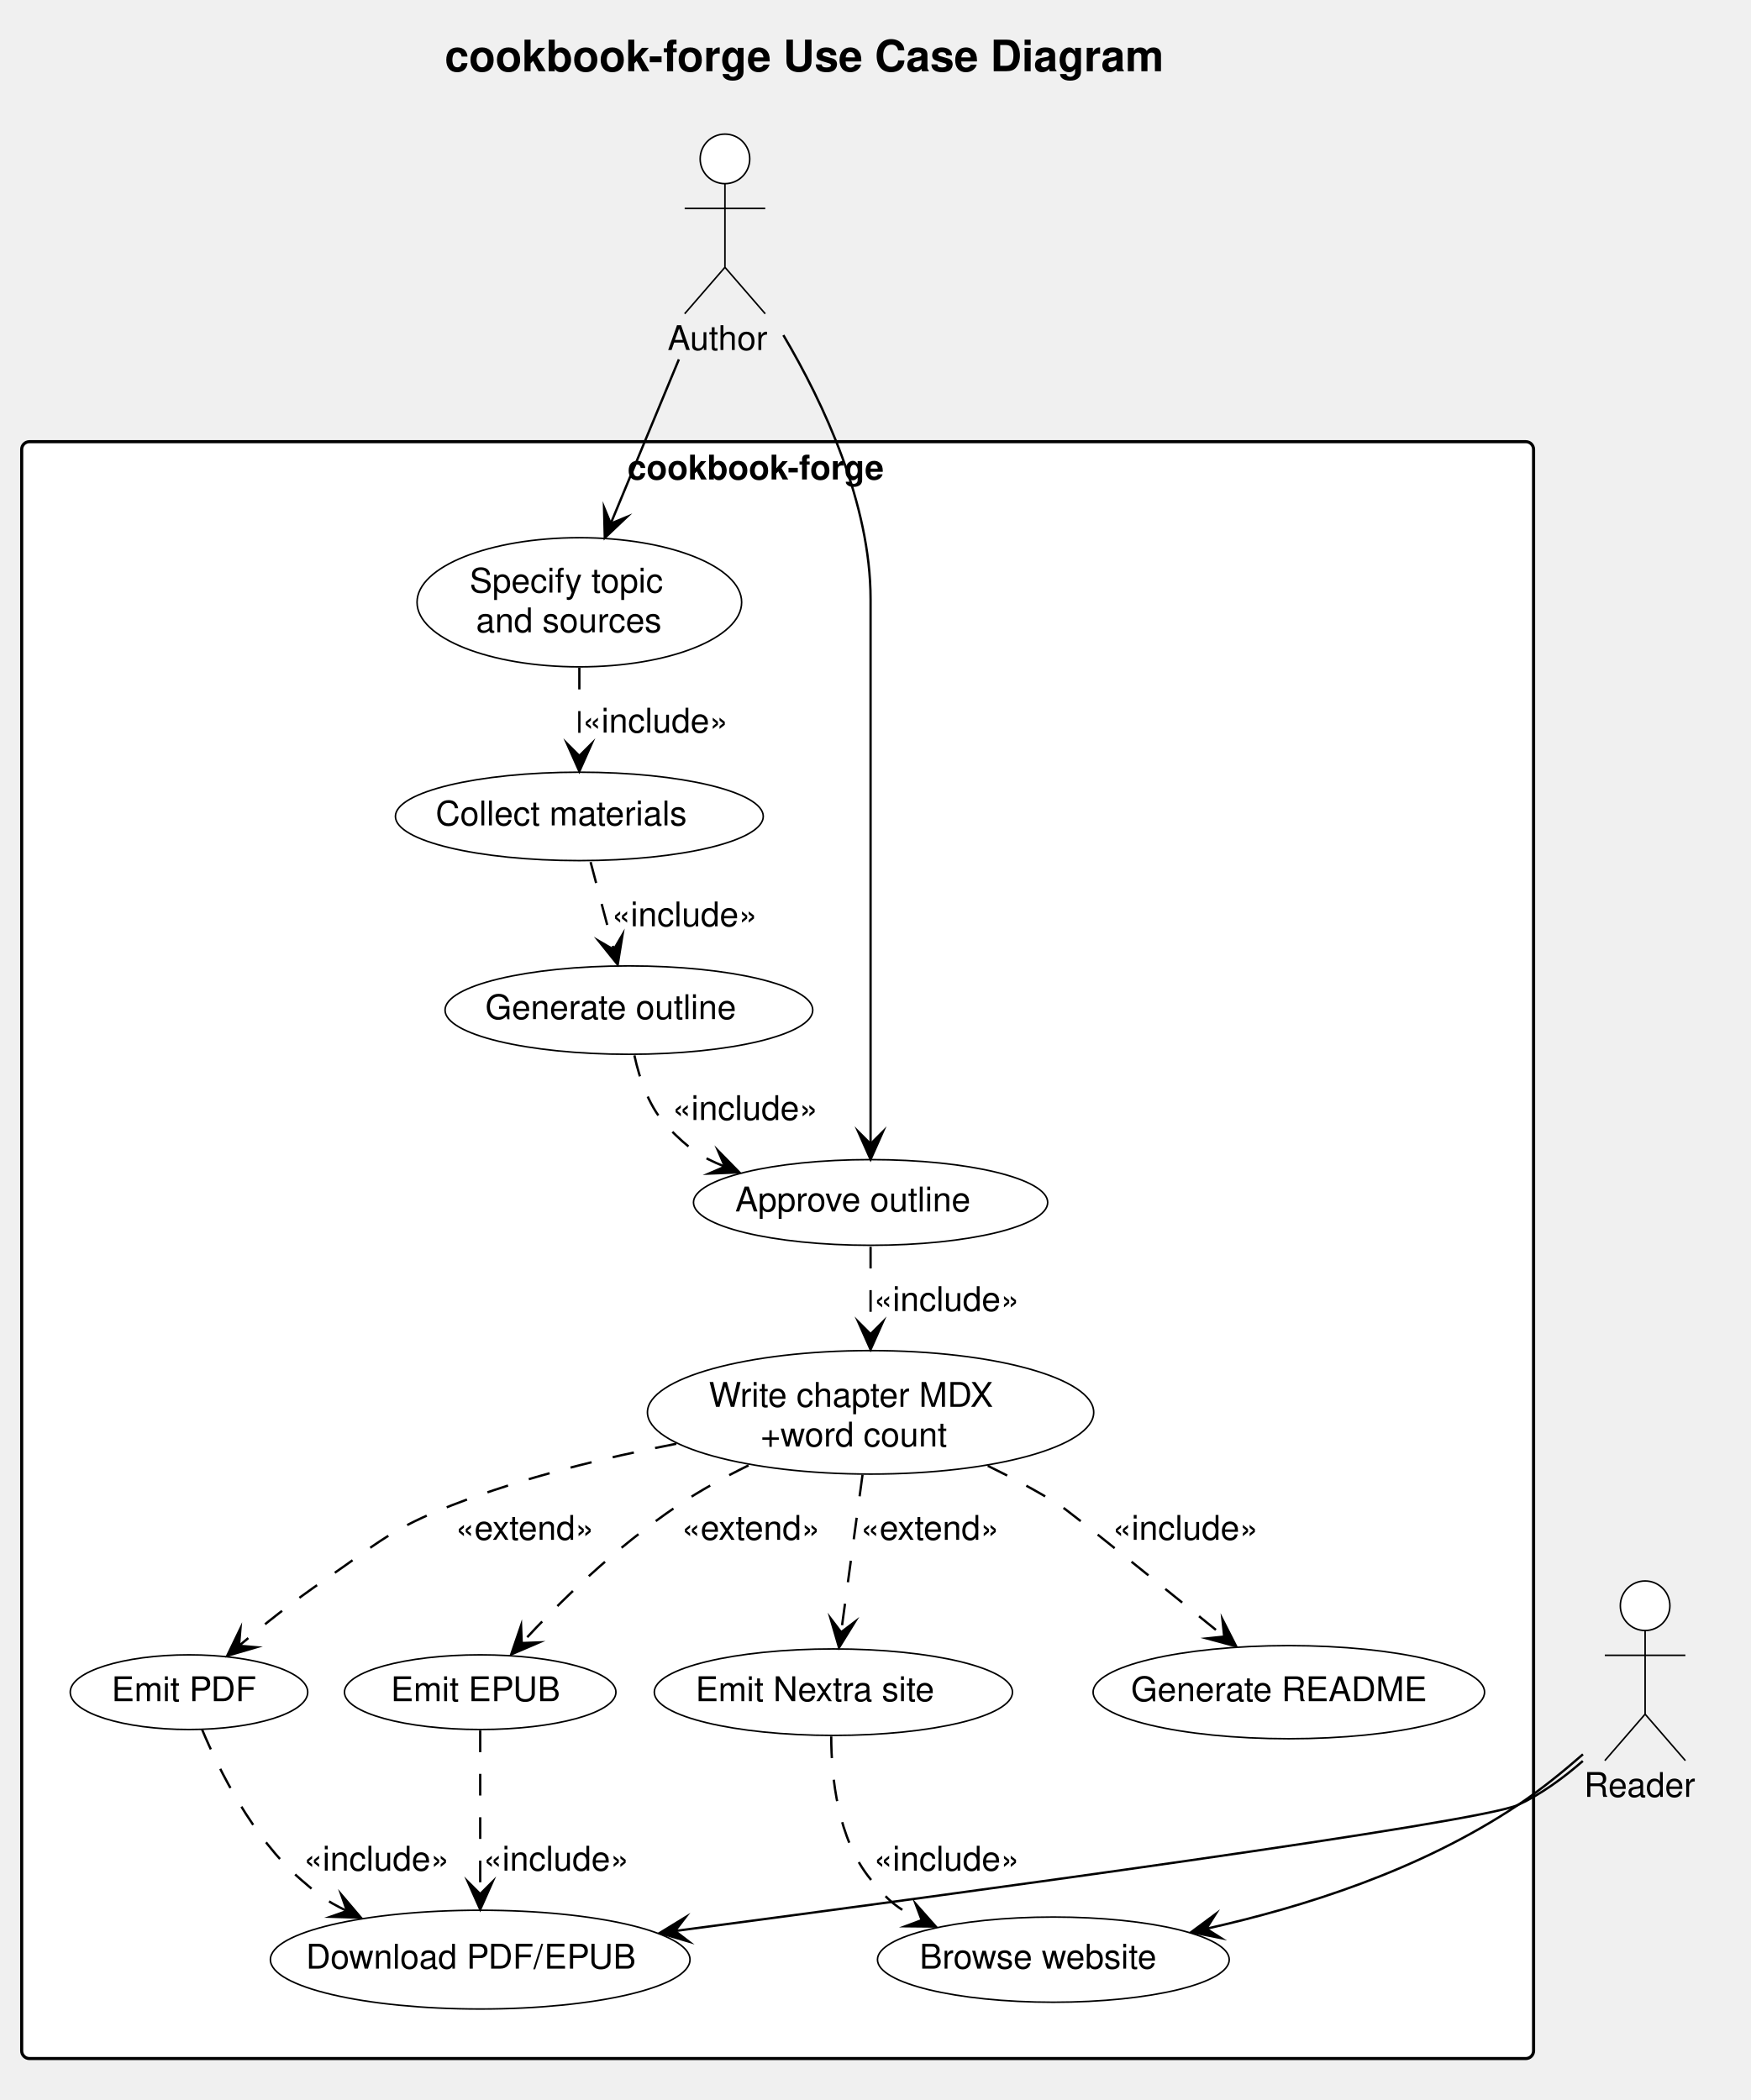
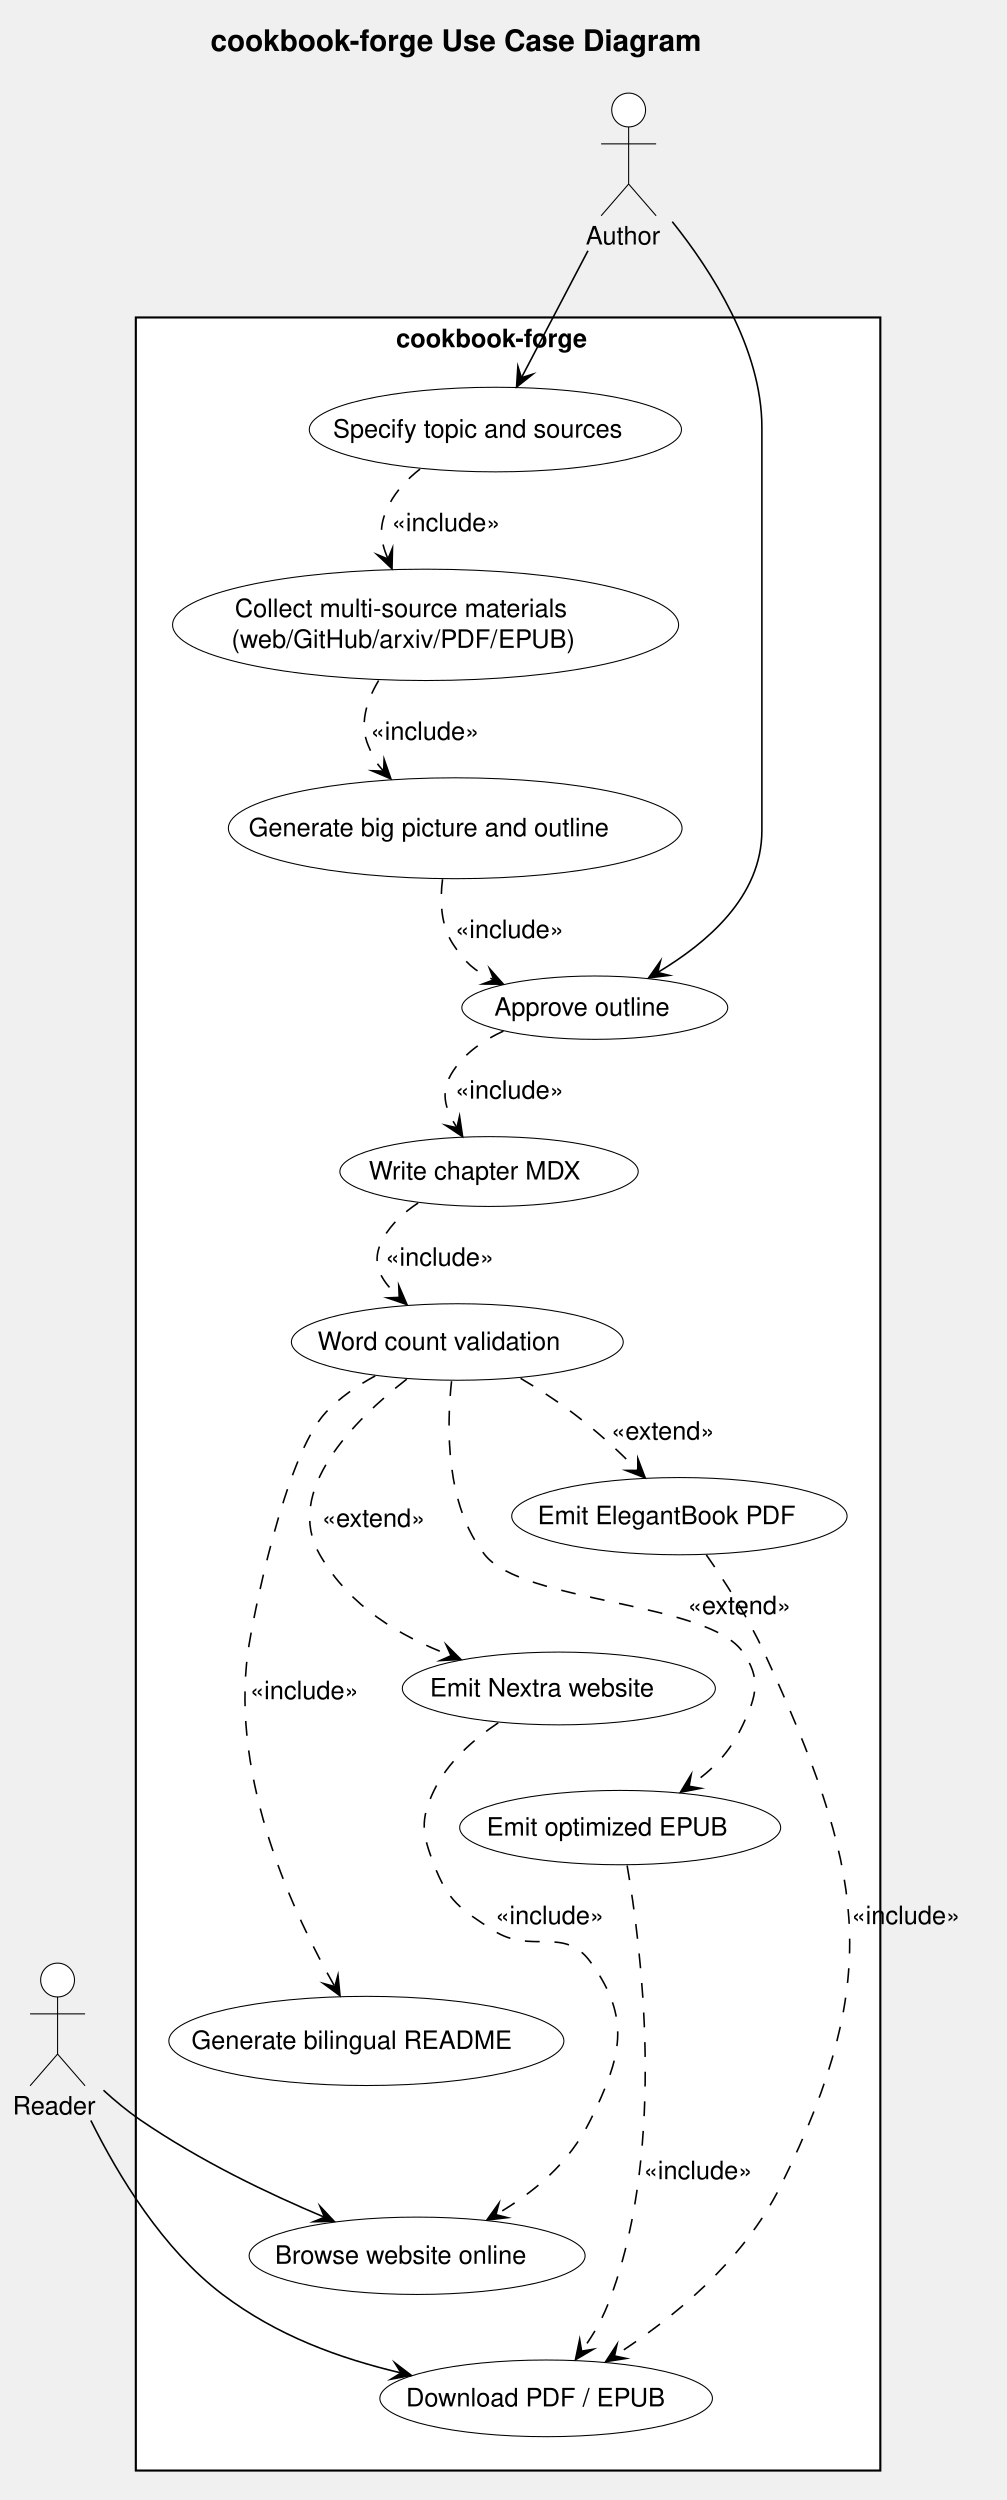
- <svg xmlns="http://www.w3.org/2000/svg" contentStyleType="text/css" data-diagram-type="DESCRIPTION" height="678px" preserveAspectRatio="none" style="width:565px;height:678px;background:#FFFFFF;" version="1.1" viewBox="0 0 565 678" width="565px" zoomAndPan="magnify">
+ <svg xmlns="http://www.w3.org/2000/svg" contentStyleType="text/css" data-diagram-type="DESCRIPTION" height="1182px" preserveAspectRatio="none" style="width:476px;height:1182px;background:#FFFFFF;" version="1.1" viewBox="0 0 476 1182" width="476px" zoomAndPan="magnify">
  <defs />
  <g>
-     <g class="title" data-source-line="18">
-       <text fill="#000000" font-family="Helvetica" font-size="14" font-weight="700" lengthAdjust="spacing" textLength="271.551" x="143.582" y="22.995">cookbook-forge Use Case Diagram</text>
+     <g class="title" data-source-line="23">
+       <text fill="#000000" font-family="Helvetica" font-size="14" font-weight="700" lengthAdjust="spacing" textLength="270.628" x="99.551" y="24.075">cookbook-forge Use Case Diagram</text>
    </g>
-     <g class="cluster" data-qualified-name="cookbook-forge" data-source-line="25" id="ent0003">
-       <rect fill="#FFFFFF" height="522.02" rx="2.5" ry="2.5" style="stroke:#000000;stroke-width:1;" width="488" x="7" y="142.597" />
-       <text fill="#000000" font-family="Helvetica" font-size="11" font-weight="700" lengthAdjust="spacing" textLength="96.921" x="202.539" y="154.807">cookbook-forge</text>
+     <g class="cluster" data-qualified-name="cookbook-forge" data-source-line="33" id="ent0003">
+       <rect fill="#FFFFFF" height="1017.98" style="stroke:#000000;stroke-width:1;" width="352" x="64.22" y="150.095" />
+       <text fill="#000000" font-family="Helvetica" font-size="12" font-weight="700" lengthAdjust="spacing" textLength="105.897" x="187.272" y="164.159">cookbook-forge</text>
    </g>
-     <g class="entity" data-qualified-name="cookbook-forge.UC0" data-source-line="26" id="ent0004">
-       <ellipse cx="186.998" cy="194.45" fill="#FFFFFF" rx="52.388" ry="20.853" style="stroke:#000000;stroke-width:0.5;" />
-       <text fill="#000000" font-family="Helvetica" font-size="11" lengthAdjust="spacing" textLength="70.845" x="151.575" y="191.314">Specify topic</text>
-       <text fill="#000000" font-family="Helvetica" font-size="11" lengthAdjust="spacing" textLength="66.693" x="153.651" y="204.119">and sources</text>
+     <g class="entity" data-qualified-name="cookbook-forge.UC0" data-source-line="34" id="ent0004">
+       <ellipse cx="234.218" cy="203.094" fill="#FFFFFF" rx="87.998" ry="20" style="stroke:#000000;stroke-width:0.5;" />
+       <text fill="#000000" font-family="Helvetica" font-size="12" lengthAdjust="spacing" textLength="153.562" x="157.437" y="206.886">Specify topic and sources</text>
    </g>
-     <g class="entity" data-qualified-name="cookbook-forge.UC1" data-source-line="27" id="ent0005">
-       <ellipse cx="186.998" cy="263.58" fill="#FFFFFF" rx="59.367" ry="14.274" style="stroke:#000000;stroke-width:0.5;" />
-       <text fill="#000000" font-family="Helvetica" font-size="11" lengthAdjust="spacing" textLength="92.791" x="140.602" y="266.483">Collect materials</text>
+     <g class="entity" data-qualified-name="cookbook-forge.UC1" data-source-line="35" id="ent0005">
+       <ellipse cx="201.22" cy="295.429" fill="#FFFFFF" rx="119.62" ry="26.324" style="stroke:#000000;stroke-width:0.5;" />
+       <text fill="#000000" font-family="Helvetica" font-size="12" lengthAdjust="spacing" textLength="180.416" x="111.012" y="291.731">Collect multi-source materials</text>
+       <text fill="#000000" font-family="Helvetica" font-size="12" lengthAdjust="spacing" textLength="183.592" x="109.424" y="306.315">(web/GitHub/arxiv/PDF/EPUB)</text>
    </g>
-     <g class="entity" data-qualified-name="cookbook-forge.UC2" data-source-line="28" id="ent0006">
-       <ellipse cx="202.995" cy="326.116" fill="#FFFFFF" rx="59.345" ry="14.269" style="stroke:#000000;stroke-width:0.5;" />
-       <text fill="#000000" font-family="Helvetica" font-size="11" lengthAdjust="spacing" textLength="92.737" x="156.627" y="329.018">Generate outline</text>
+     <g class="entity" data-qualified-name="cookbook-forge.UC2" data-source-line="36" id="ent0006">
+       <ellipse cx="215.216" cy="391.596" fill="#FFFFFF" rx="107.256" ry="23.851" style="stroke:#000000;stroke-width:0.5;" />
+       <text fill="#000000" font-family="Helvetica" font-size="12" lengthAdjust="spacing" textLength="195.346" x="117.543" y="395.388">Generate big picture and outline</text>
    </g>
-     <g class="entity" data-qualified-name="cookbook-forge.UC3" data-source-line="29" id="ent0007">
-       <ellipse cx="281.003" cy="388.219" fill="#FFFFFF" rx="57.163" ry="13.833" style="stroke:#000000;stroke-width:0.5;" />
-       <text fill="#000000" font-family="Helvetica" font-size="11" lengthAdjust="spacing" textLength="87.382" x="237.312" y="391.122">Approve outline</text>
+     <g class="entity" data-qualified-name="cookbook-forge.UC3" data-source-line="37" id="ent0007">
+       <ellipse cx="281.215" cy="476.428" fill="#FFFFFF" rx="62.865" ry="14.973" style="stroke:#000000;stroke-width:0.5;" />
+       <text fill="#000000" font-family="Helvetica" font-size="12" lengthAdjust="spacing" textLength="94.963" x="233.733" y="480.22">Approve outline</text>
    </g>
-     <g class="entity" data-qualified-name="cookbook-forge.UC4" data-source-line="30" id="ent0008">
-       <ellipse cx="281.001" cy="455.983" fill="#FFFFFF" rx="72.021" ry="19.936" style="stroke:#000000;stroke-width:0.5;" />
-       <text fill="#000000" font-family="Helvetica" font-size="11" lengthAdjust="spacing" textLength="104.371" x="228.816" y="454.203">Write chapter MDX</text>
-       <text fill="#000000" font-family="Helvetica" font-size="11" lengthAdjust="spacing" textLength="70.979" x="245.512" y="467.008">+word count</text>
+     <g class="entity" data-qualified-name="cookbook-forge.UC4" data-source-line="38" id="ent0008">
+       <ellipse cx="231.218" cy="553.902" fill="#FFFFFF" rx="70.537" ry="16.508" style="stroke:#000000;stroke-width:0.5;" />
+       <text fill="#000000" font-family="Helvetica" font-size="12" lengthAdjust="spacing" textLength="113.701" x="174.367" y="557.694">Write chapter MDX</text>
    </g>
-     <g class="entity" data-qualified-name="cookbook-forge.UC6" data-source-line="31" id="ent0009">
-       <ellipse cx="60.998" cy="546.331" fill="#FFFFFF" rx="38.328" ry="12.054" style="stroke:#000000;stroke-width:0.5;" />
-       <text fill="#000000" font-family="Helvetica" font-size="11" lengthAdjust="spacing" textLength="49.962" x="36.017" y="549.234">Emit PDF</text>
+     <g class="entity" data-qualified-name="cookbook-forge.UC5" data-source-line="39" id="ent0009">
+       <ellipse cx="216.22" cy="634.495" fill="#FFFFFF" rx="78.45" ry="18.09" style="stroke:#000000;stroke-width:0.5;" />
+       <text fill="#000000" font-family="Helvetica" font-size="12" lengthAdjust="spacing" textLength="132.111" x="150.164" y="638.287">Word count validation</text>
    </g>
-     <g class="entity" data-qualified-name="cookbook-forge.UC7" data-source-line="32" id="ent0010">
-       <ellipse cx="268.999" cy="546.329" fill="#FFFFFF" rx="57.809" ry="13.962" style="stroke:#000000;stroke-width:0.5;" />
-       <text fill="#000000" font-family="Helvetica" font-size="11" lengthAdjust="spacing" textLength="88.978" x="224.51" y="549.231">Emit Nextra site</text>
+     <g class="entity" data-qualified-name="cookbook-forge.UC6" data-source-line="40" id="ent0010">
+       <ellipse cx="321.22" cy="716.843" fill="#FFFFFF" rx="79.29" ry="18.258" style="stroke:#000000;stroke-width:0.5;" />
+       <text fill="#000000" font-family="Helvetica" font-size="12" lengthAdjust="spacing" textLength="134.027" x="254.206" y="720.635">Emit ElegantBook PDF</text>
    </g>
-     <g class="entity" data-qualified-name="cookbook-forge.UC8" data-source-line="33" id="ent0011">
-       <ellipse cx="154.999" cy="546.331" fill="#FFFFFF" rx="43.809" ry="12.054" style="stroke:#000000;stroke-width:0.5;" />
-       <text fill="#000000" font-family="Helvetica" font-size="11" lengthAdjust="spacing" textLength="57.712" x="126.143" y="549.234">Emit EPUB</text>
+     <g class="entity" data-qualified-name="cookbook-forge.UC7" data-source-line="41" id="ent0011">
+       <ellipse cx="264.219" cy="798.307" fill="#FFFFFF" rx="74.01" ry="17.202" style="stroke:#000000;stroke-width:0.5;" />
+       <text fill="#000000" font-family="Helvetica" font-size="12" lengthAdjust="spacing" textLength="121.869" x="203.285" y="802.098">Emit Nextra website</text>
    </g>
-     <g class="entity" data-qualified-name="cookbook-forge.UC9" data-source-line="34" id="ent0012">
-       <ellipse cx="416.002" cy="546.331" fill="#FFFFFF" rx="63.172" ry="15.034" style="stroke:#000000;stroke-width:0.5;" />
-       <text fill="#000000" font-family="Helvetica" font-size="11" lengthAdjust="spacing" textLength="101.9" x="365.052" y="549.234">Generate README</text>
+     <g class="entity" data-qualified-name="cookbook-forge.UC8" data-source-line="42" id="ent0012">
+       <ellipse cx="293.219" cy="864.082" fill="#FFFFFF" rx="75.888" ry="17.578" style="stroke:#000000;stroke-width:0.5;" />
+       <text fill="#000000" font-family="Helvetica" font-size="12" lengthAdjust="spacing" textLength="126.228" x="230.104" y="867.874">Emit optimized EPUB</text>
    </g>
-     <g class="entity" data-qualified-name="cookbook-forge.UC10" data-source-line="35" id="ent0013">
-       <ellipse cx="340" cy="632.681" fill="#FFFFFF" rx="56.77" ry="13.754" style="stroke:#000000;stroke-width:0.5;" />
-       <text fill="#000000" font-family="Helvetica" font-size="11" lengthAdjust="spacing" textLength="86.405" x="296.798" y="635.583">Browse website</text>
+     <g class="entity" data-qualified-name="cookbook-forge.UC9" data-source-line="43" id="ent0013">
+       <ellipse cx="173.219" cy="964.954" fill="#FFFFFF" rx="93.398" ry="21.08" style="stroke:#000000;stroke-width:0.5;" />
+       <text fill="#000000" font-family="Helvetica" font-size="12" lengthAdjust="spacing" textLength="165.44" x="90.499" y="968.746">Generate bilingual README</text>
    </g>
-     <g class="entity" data-qualified-name="cookbook-forge.UC11" data-source-line="36" id="ent0014">
-       <ellipse cx="154.998" cy="632.68" fill="#FFFFFF" rx="67.718" ry="15.944" style="stroke:#000000;stroke-width:0.5;" />
-       <text fill="#000000" font-family="Helvetica" font-size="11" lengthAdjust="spacing" textLength="112.492" x="98.751" y="635.583">Download PDF/EPUB</text>
+     <g class="entity" data-qualified-name="cookbook-forge.UC10" data-source-line="44" id="ent0014">
+       <ellipse cx="197.217" cy="1066.532" fill="#FFFFFF" rx="79.437" ry="18.287" style="stroke:#000000;stroke-width:0.5;" />
+       <text fill="#000000" font-family="Helvetica" font-size="12" lengthAdjust="spacing" textLength="134.361" x="130.036" y="1070.324">Browse website online</text>
    </g>
-     <g class="entity" data-qualified-name="AUTHOR" data-source-line="22" id="ent0001">
-       <ellipse cx="233.997" cy="51.297" fill="#FFFFFF" rx="8" ry="8" style="stroke:#000000;stroke-width:0.5;" />
-       <path d="M233.997,59.297 L233.997,86.297 M220.997,67.297 L246.997,67.297 M233.997,86.297 L220.997,101.297 M233.997,86.297 L246.997,101.297" fill="none" style="stroke:#000000;stroke-width:0.5;" />
-       <text fill="#000000" font-family="Helvetica" font-size="11" lengthAdjust="spacing" textLength="37.034" x="215.48" y="113.007">Author</text>
+     <g class="entity" data-qualified-name="cookbook-forge.UC11" data-source-line="45" id="ent0015">
+       <ellipse cx="258.219" cy="1133.94" fill="#FFFFFF" rx="78.629" ry="18.126" style="stroke:#000000;stroke-width:0.5;" />
+       <text fill="#000000" font-family="Helvetica" font-size="12" lengthAdjust="spacing" textLength="132.522" x="191.959" y="1137.733">Download PDF / EPUB</text>
    </g>
-     <g class="entity" data-qualified-name="READER" data-source-line="23" id="ent0002">
-       <ellipse cx="531.002" cy="518.427" fill="#FFFFFF" rx="8" ry="8" style="stroke:#000000;stroke-width:0.5;" />
-       <path d="M531.002,526.427 L531.002,553.427 M518.002,534.427 L544.002,534.427 M531.002,553.427 L518.002,568.427 M531.002,553.427 L544.002,568.427" fill="none" style="stroke:#000000;stroke-width:0.5;" />
-       <text fill="#000000" font-family="Helvetica" font-size="11" lengthAdjust="spacing" textLength="39.424" x="511.29" y="580.137">Reader</text>
+     <g class="entity" data-qualified-name="AUTHOR" data-source-line="30" id="ent0001">
+       <ellipse cx="297.222" cy="52.015" fill="#FFFFFF" rx="8" ry="8" style="stroke:#000000;stroke-width:0.5;" />
+       <path d="M297.222,60.015 L297.222,87.015 M284.222,68.015 L310.222,68.015 M297.222,87.015 L284.222,102.015 M297.222,87.015 L310.222,102.015" fill="none" style="stroke:#000000;stroke-width:0.5;" />
+       <text fill="#000000" font-family="Helvetica" font-size="12" lengthAdjust="spacing" textLength="40.523" x="276.96" y="115.579">Author</text>
    </g>
-     <g class="link" data-entity-1="ent0001" data-entity-2="ent0004" data-link-type="dependency" data-source-line="39" id="lnk15">
-       <path d="M219.13,116.027 C211.22,135.087 203.718,153.169 197.127,169.039" fill="none" id="AUTHOR-to-UC0" style="stroke:#000000;stroke-width:0.75;" />
-       <polygon fill="#000000" points="195.21,173.657,202.356,166.879,197.127,169.039,194.967,163.811,195.21,173.657" style="stroke:#000000;stroke-width:0.75;stroke-linejoin:miter;stroke-miterlimit:10;" />
+     <g class="entity" data-qualified-name="READER" data-source-line="31" id="ent0002">
+       <ellipse cx="27.223" cy="936.165" fill="#FFFFFF" rx="8" ry="8" style="stroke:#000000;stroke-width:0.5;" />
+       <path d="M27.223,944.165 L27.223,971.165 M14.223,952.165 L40.223,952.165 M27.223,971.165 L14.223,986.165 M27.223,971.165 L40.223,986.165" fill="none" style="stroke:#000000;stroke-width:0.5;" />
+       <text fill="#000000" font-family="Helvetica" font-size="12" lengthAdjust="spacing" textLength="42.445" x="6" y="999.729">Reader</text>
    </g>
-     <g class="link" data-entity-1="ent0001" data-entity-2="ent0007" data-link-type="dependency" data-source-line="40" id="lnk16">
-       <path d="M252.85,108.197 C265.92,130.347 281,162.587 281,193.447 C281,193.447 281,193.447 281,327.117 C281,343.397 281,357.157 281,369.327" fill="none" id="AUTHOR-to-UC3" style="stroke:#000000;stroke-width:0.75;" />
-       <polygon fill="#000000" points="281,374.327,285,365.327,281,369.327,277,365.327,281,374.327" style="stroke:#000000;stroke-width:0.75;stroke-linejoin:miter;stroke-miterlimit:10;" />
+     <g class="link" data-entity-1="ent0001" data-entity-2="ent0004" data-link-type="dependency" data-source-line="48" id="lnk16">
+       <path d="M277.98,118.555 C266.83,139.835 255.579,161.315 246.539,178.585" fill="none" id="AUTHOR-to-UC0" style="stroke:#000000;stroke-width:0.75;" />
+       <polygon fill="#000000" points="244.22,183.015,251.938,176.896,246.539,178.585,244.85,173.186,244.22,183.015" style="stroke:#000000;stroke-width:0.75;stroke-linejoin:miter;stroke-miterlimit:10;" />
    </g>
-     <g class="link" data-entity-1="ent0004" data-entity-2="ent0005" data-link-type="dependency" data-source-line="41" id="lnk17">
-       <path d="M187,215.587 C187,226.407 187,234.447 187,244.037" fill="none" id="UC0-to-UC1" style="stroke:#000000;stroke-width:0.75;stroke-dasharray:7,7;" />
-       <polygon fill="#000000" points="187,249.037,191,240.037,187,244.037,183,240.037,187,249.037" style="stroke:#000000;stroke-width:0.75;stroke-linejoin:miter;stroke-miterlimit:10;" />
-       <text fill="#000000" font-family="Helvetica" font-size="11" lengthAdjust="spacing" textLength="53.313" x="188" y="236.517">«include»</text>
+     <g class="link" data-entity-1="ent0001" data-entity-2="ent0007" data-link-type="dependency" data-source-line="49" id="lnk17">
+       <path d="M317.85,104.815 C336.22,127.755 360.22,164.855 360.22,202.095 C360.22,202.095 360.22,202.095 360.22,392.595 C360.22,424.195 334.037,445.921 310.937,459.791" fill="none" id="AUTHOR-to-UC3" style="stroke:#000000;stroke-width:0.75;" />
+       <polygon fill="#000000" points="306.65,462.365,316.425,461.161,310.937,459.791,312.307,454.302,306.65,462.365" style="stroke:#000000;stroke-width:0.75;stroke-linejoin:miter;stroke-miterlimit:10;" />
    </g>
-     <g class="link" data-entity-1="ent0005" data-entity-2="ent0006" data-link-type="dependency" data-source-line="42" id="lnk18">
-       <path d="M190.63,278.317 C193.25,288.227 195.495,296.702 198.105,306.602" fill="none" id="UC1-to-UC2" style="stroke:#000000;stroke-width:0.75;stroke-dasharray:7,7;" />
-       <polygon fill="#000000" points="199.38,311.437,200.953,301.714,198.105,306.602,193.218,303.754,199.38,311.437" style="stroke:#000000;stroke-width:0.75;stroke-linejoin:miter;stroke-miterlimit:10;" />
-       <text fill="#000000" font-family="Helvetica" font-size="11" lengthAdjust="spacing" textLength="53.313" x="197.43" y="299.057">«include»</text>
+     <g class="link" data-entity-1="ent0004" data-entity-2="ent0005" data-link-type="dependency" data-source-line="50" id="lnk18">
+       <path d="M198.59,221.775 C192.81,226.275 187.61,231.695 184.22,238.095 C179.16,247.665 179.281,254.348 183.421,264.308" fill="none" id="UC0-to-UC1" style="stroke:#000000;stroke-width:0.75;stroke-dasharray:7,7;" />
+       <polygon fill="#000000" points="185.34,268.925,185.579,259.079,183.421,264.308,178.192,262.149,185.34,268.925" style="stroke:#000000;stroke-width:0.75;stroke-linejoin:miter;stroke-miterlimit:10;" />
+       <text fill="#000000" font-family="Helvetica" font-size="12" lengthAdjust="spacing" textLength="58.119" x="185.22" y="251.159">«include»</text>
    </g>
-     <g class="link" data-entity-1="ent0006" data-entity-2="ent0007" data-link-type="dependency" data-source-line="43" id="lnk19">
-       <path d="M204.77,340.737 C206.45,348.567 209.71,358.087 216,364.387 C222.25,370.657 225.673,373.361 233.983,376.661" fill="none" id="UC2-to-UC3" style="stroke:#000000;stroke-width:0.75;stroke-dasharray:7,7;" />
-       <polygon fill="#000000" points="238.63,378.507,231.742,371.468,233.983,376.661,228.789,378.903,238.63,378.507" style="stroke:#000000;stroke-width:0.75;stroke-linejoin:miter;stroke-miterlimit:10;" />
-       <text fill="#000000" font-family="Helvetica" font-size="11" lengthAdjust="spacing" textLength="53.313" x="217" y="361.597">«include»</text>
+     <g class="link" data-entity-1="ent0005" data-entity-2="ent0006" data-link-type="dependency" data-source-line="51" id="lnk19">
+       <path d="M179.02,321.765 C173.24,331.395 169.74,342.515 174.22,352.745 C176.71,358.425 177.095,359.982 181.405,364.592" fill="none" id="UC1-to-UC2" style="stroke:#000000;stroke-width:0.75;stroke-dasharray:7,7;" />
+       <polygon fill="#000000" points="184.82,368.245,181.595,358.939,181.405,364.592,175.752,364.402,184.82,368.245" style="stroke:#000000;stroke-width:0.75;stroke-linejoin:miter;stroke-miterlimit:10;" />
+       <text fill="#000000" font-family="Helvetica" font-size="12" lengthAdjust="spacing" textLength="58.119" x="175.22" y="349.809">«include»</text>
    </g>
-     <g class="link" data-entity-1="ent0007" data-entity-2="ent0008" data-link-type="dependency" data-source-line="44" id="lnk20">
-       <path d="M281,402.527 C281,412.067 281,420.047 281,430.717" fill="none" id="UC3-to-UC4" style="stroke:#000000;stroke-width:0.75;stroke-dasharray:7,7;" />
-       <polygon fill="#000000" points="281,435.717,285,426.717,281,430.717,277,426.717,281,435.717" style="stroke:#000000;stroke-width:0.75;stroke-linejoin:miter;stroke-miterlimit:10;" />
-       <text fill="#000000" font-family="Helvetica" font-size="11" lengthAdjust="spacing" textLength="53.313" x="282" y="423.267">«include»</text>
+     <g class="link" data-entity-1="ent0006" data-entity-2="ent0007" data-link-type="dependency" data-source-line="52" id="lnk20">
+       <path d="M209.24,415.695 C207.93,425.885 208.37,437.535 214.22,446.445 C219.86,455.025 224.091,458.999 233.451,463.269" fill="none" id="UC2-to-UC3" style="stroke:#000000;stroke-width:0.75;stroke-dasharray:7,7;" />
+       <polygon fill="#000000" points="238,465.345,231.472,457.97,233.451,463.269,228.152,465.248,238,465.345" style="stroke:#000000;stroke-width:0.75;stroke-linejoin:miter;stroke-miterlimit:10;" />
+       <text fill="#000000" font-family="Helvetica" font-size="12" lengthAdjust="spacing" textLength="58.119" x="215.22" y="443.509">«include»</text>
    </g>
-     <g class="link" data-entity-1="ent0008" data-entity-2="ent0009" data-link-type="dependency" data-source-line="45" id="lnk21">
-       <path d="M218.3,466.127 C195.11,470.617 168.9,477.037 146,485.927 C126.32,493.567 122.38,497.937 105,509.927 C93.86,517.607 85.756,524.066 77.146,531.356" fill="none" id="UC4-to-UC6" style="stroke:#000000;stroke-width:0.75;stroke-dasharray:7,7;" />
-       <polygon fill="#000000" points="73.33,534.587,82.783,531.824,77.146,531.356,77.614,525.718,73.33,534.587" style="stroke:#000000;stroke-width:0.75;stroke-linejoin:miter;stroke-miterlimit:10;" />
-       <text fill="#000000" font-family="Helvetica" font-size="11" lengthAdjust="spacing" textLength="51.772" x="147" y="497.137">«extend»</text>
+     <g class="link" data-entity-1="ent0007" data-entity-2="ent0008" data-link-type="dependency" data-source-line="53" id="lnk21">
+       <path d="M238,487.505 C228.64,491.765 219.86,497.815 214.22,506.395 C207.99,515.875 210.028,523.725 216.048,533.195" fill="none" id="UC3-to-UC4" style="stroke:#000000;stroke-width:0.75;stroke-dasharray:7,7;" />
+       <polygon fill="#000000" points="218.73,537.415,217.277,527.673,216.048,533.195,210.526,531.965,218.73,537.415" style="stroke:#000000;stroke-width:0.75;stroke-linejoin:miter;stroke-miterlimit:10;" />
+       <text fill="#000000" font-family="Helvetica" font-size="12" lengthAdjust="spacing" textLength="58.119" x="215.22" y="519.459">«include»</text>
    </g>
-     <g class="link" data-entity-1="ent0008" data-entity-2="ent0010" data-link-type="dependency" data-source-line="46" id="lnk22">
-       <path d="M278.4,476.157 C276.11,493.007 273.514,512.133 271.494,526.982" fill="none" id="UC4-to-UC7" style="stroke:#000000;stroke-width:0.75;stroke-dasharray:7,7;" />
-       <polygon fill="#000000" points="270.82,531.937,275.997,523.558,271.494,526.982,268.07,522.48,270.82,531.937" style="stroke:#000000;stroke-width:0.75;stroke-linejoin:miter;stroke-miterlimit:10;" />
-       <text fill="#000000" font-family="Helvetica" font-size="11" lengthAdjust="spacing" textLength="51.772" x="277.78" y="497.137">«extend»</text>
+     <g class="link" data-entity-1="ent0008" data-entity-2="ent0009" data-link-type="dependency" data-source-line="54" id="lnk22">
+       <path d="M197.69,568.775 C191.11,573.105 185.06,578.585 181.22,585.405 C175.06,596.395 179.047,604.442 188.747,613.402" fill="none" id="UC4-to-UC5" style="stroke:#000000;stroke-width:0.75;stroke-dasharray:7,7;" />
+       <polygon fill="#000000" points="192.42,616.795,188.523,607.75,188.747,613.402,183.095,613.626,192.42,616.795" style="stroke:#000000;stroke-width:0.75;stroke-linejoin:miter;stroke-miterlimit:10;" />
+       <text fill="#000000" font-family="Helvetica" font-size="12" lengthAdjust="spacing" textLength="58.119" x="182.22" y="598.469">«include»</text>
    </g>
-     <g class="link" data-entity-1="ent0008" data-entity-2="ent0011" data-link-type="dependency" data-source-line="47" id="lnk23">
-       <path d="M241.62,473.107 C233.88,476.897 226,481.217 219,485.927 C197.87,500.147 180.309,517.62 168.399,530.47" fill="none" id="UC4-to-UC8" style="stroke:#000000;stroke-width:0.75;stroke-dasharray:7,7;" />
-       <polygon fill="#000000" points="165,534.137,174.052,530.255,168.399,530.47,168.184,524.817,165,534.137" style="stroke:#000000;stroke-width:0.75;stroke-linejoin:miter;stroke-miterlimit:10;" />
-       <text fill="#000000" font-family="Helvetica" font-size="11" lengthAdjust="spacing" textLength="51.772" x="220" y="497.137">«extend»</text>
+     <g class="link" data-entity-1="ent0009" data-entity-2="ent0010" data-link-type="dependency" data-source-line="55" id="lnk23">
+       <path d="M246.13,651.675 C254.19,656.455 262.74,661.935 270.22,667.585 C282.67,676.995 291.899,685.505 301.539,695.225" fill="none" id="UC5-to-UC6" style="stroke:#000000;stroke-width:0.75;stroke-dasharray:7,7;" />
+       <polygon fill="#000000" points="305.06,698.775,301.562,689.568,301.539,695.225,295.882,695.201,305.06,698.775" style="stroke:#000000;stroke-width:0.75;stroke-linejoin:miter;stroke-miterlimit:10;" />
+       <text fill="#000000" font-family="Helvetica" font-size="12" lengthAdjust="spacing" textLength="56.666" x="288.98" y="680.649">«extend»</text>
    </g>
-     <g class="link" data-entity-1="ent0008" data-entity-2="ent0012" data-link-type="dependency" data-source-line="48" id="lnk24">
-       <path d="M318.83,473.247 C326.67,477.077 334.75,481.387 342,485.927 C345.04,487.827 374.247,511.437 395.137,528.386" fill="none" id="UC4-to-UC9" style="stroke:#000000;stroke-width:0.75;stroke-dasharray:7,7;" />
-       <polygon fill="#000000" points="399.02,531.537,394.551,522.76,395.137,528.386,389.511,528.972,399.02,531.537" style="stroke:#000000;stroke-width:0.75;stroke-linejoin:miter;stroke-miterlimit:10;" />
-       <text fill="#000000" font-family="Helvetica" font-size="11" lengthAdjust="spacing" textLength="53.313" x="359.1" y="497.137">«include»</text>
+     <g class="link" data-entity-1="ent0009" data-entity-2="ent0011" data-link-type="dependency" data-source-line="56" id="lnk24">
+       <path d="M192.3,652.075 C167.27,671.565 133.84,705.085 151.22,735.105 C165.47,759.715 188.72,773.429 213.25,782.809" fill="none" id="UC5-to-UC7" style="stroke:#000000;stroke-width:0.75;stroke-dasharray:7,7;" />
+       <polygon fill="#000000" points="217.92,784.595,210.942,777.644,213.25,782.809,208.085,785.116,217.92,784.595" style="stroke:#000000;stroke-width:0.75;stroke-linejoin:miter;stroke-miterlimit:10;" />
+       <text fill="#000000" font-family="Helvetica" font-size="12" lengthAdjust="spacing" textLength="56.666" x="152.22" y="721.909">«extend»</text>
    </g>
-     <g class="link" data-entity-1="ent0010" data-entity-2="ent0013" data-link-type="dependency" data-source-line="49" id="lnk25">
-       <path d="M268.3,560.627 C268.32,573.747 270.35,593.697 281,606.727 C286.49,613.447 289.56,616.313 297.5,619.933" fill="none" id="UC7-to-UC10" style="stroke:#000000;stroke-width:0.75;stroke-dasharray:7,7;" />
-       <polygon fill="#000000" points="302.05,622.007,295.52,614.634,297.5,619.933,292.202,621.913,302.05,622.007" style="stroke:#000000;stroke-width:0.75;stroke-linejoin:miter;stroke-miterlimit:10;" />
-       <text fill="#000000" font-family="Helvetica" font-size="11" lengthAdjust="spacing" textLength="53.313" x="282" y="603.937">«include»</text>
+     <g class="link" data-entity-1="ent0009" data-entity-2="ent0012" data-link-type="dependency" data-source-line="57" id="lnk25">
+       <path d="M213.49,653.035 C211.13,674.715 210.6,711.595 229.22,735.105 C247.22,757.815 334.74,757.275 351.22,781.105 C359.92,793.685 357.76,801.685 351.22,815.505 C344.98,828.695 337.203,836.588 325.813,844.518" fill="none" id="UC5-to-UC8" style="stroke:#000000;stroke-width:0.75;stroke-dasharray:7,7;" />
+       <polygon fill="#000000" points="321.71,847.375,331.382,845.515,325.813,844.518,326.811,838.949,321.71,847.375" style="stroke:#000000;stroke-width:0.75;stroke-linejoin:miter;stroke-miterlimit:10;" />
+       <text fill="#000000" font-family="Helvetica" font-size="12" lengthAdjust="spacing" textLength="56.666" x="325.17" y="763.169">«extend»</text>
    </g>
-     <g class="link" data-entity-1="ent0009" data-entity-2="ent0014" data-link-type="dependency" data-source-line="50" id="lnk26">
-       <path d="M65.22,558.377 C70.73,571.497 81.53,593.277 97,606.727 C102.71,611.697 105.043,613.631 111.993,616.971" fill="none" id="UC6-to-UC11" style="stroke:#000000;stroke-width:0.75;stroke-dasharray:7,7;" />
-       <polygon fill="#000000" points="116.5,619.137,110.121,611.633,111.993,616.971,106.656,618.844,116.5,619.137" style="stroke:#000000;stroke-width:0.75;stroke-linejoin:miter;stroke-miterlimit:10;" />
-       <text fill="#000000" font-family="Helvetica" font-size="11" lengthAdjust="spacing" textLength="53.313" x="98" y="603.937">«include»</text>
+     <g class="link" data-entity-1="ent0009" data-entity-2="ent0013" data-link-type="dependency" data-source-line="58" id="lnk26">
+       <path d="M177.42,650.515 C169.02,655.065 160.73,660.725 154.22,667.585 C134.46,688.445 119.19,766.725 117.22,781.105 C108.9,841.955 139.377,906.009 158.297,939.259" fill="none" id="UC5-to-UC9" style="stroke:#000000;stroke-width:0.75;stroke-dasharray:7,7;" />
+       <polygon fill="#000000" points="160.77,943.605,159.796,933.804,158.297,939.259,152.842,937.761,160.77,943.605" style="stroke:#000000;stroke-width:0.75;stroke-linejoin:miter;stroke-miterlimit:10;" />
+       <text fill="#000000" font-family="Helvetica" font-size="12" lengthAdjust="spacing" textLength="58.119" x="118.22" y="803.369">«include»</text>
    </g>
-     <g class="link" data-entity-1="ent0011" data-entity-2="ent0014" data-link-type="dependency" data-source-line="51" id="lnk27">
-       <path d="M155,558.707 C155,573.627 155,594.877 155,611.497" fill="none" id="UC8-to-UC11" style="stroke:#000000;stroke-width:0.75;stroke-dasharray:7,7;" />
-       <polygon fill="#000000" points="155,616.497,159,607.497,155,611.497,151,607.497,155,616.497" style="stroke:#000000;stroke-width:0.75;stroke-linejoin:miter;stroke-miterlimit:10;" />
-       <text fill="#000000" font-family="Helvetica" font-size="11" lengthAdjust="spacing" textLength="53.313" x="156" y="603.937">«include»</text>
+     <g class="link" data-entity-1="ent0011" data-entity-2="ent0014" data-link-type="dependency" data-source-line="59" id="lnk27">
+       <path d="M235.57,814.535 C223.89,822.385 211.64,833.145 205.22,846.505 C198.45,860.595 199.61,867.085 205.22,881.665 C211.89,898.995 217.65,902.555 233.22,912.665 C251.26,924.375 266.59,910.265 279.22,927.665 C298.69,954.495 293.84,972.495 279.22,1002.245 C268.99,1023.065 252.556,1036.433 234.496,1047.093" fill="none" id="UC7-to-UC10" style="stroke:#000000;stroke-width:0.75;stroke-dasharray:7,7;" />
+       <polygon fill="#000000" points="230.19,1049.635,239.974,1048.505,234.496,1047.093,235.907,1041.615,230.19,1049.635" style="stroke:#000000;stroke-width:0.75;stroke-linejoin:miter;stroke-miterlimit:10;" />
+       <text fill="#000000" font-family="Helvetica" font-size="12" lengthAdjust="spacing" textLength="58.119" x="234.22" y="909.729">«include»</text>
    </g>
-     <g class="link" data-entity-1="ent0002" data-entity-2="ent0013" data-link-type="dependency" data-source-line="52" id="lnk28">
-       <path d="M510.94,566.387 C504.52,572.007 497.2,577.927 490,582.727 C457.98,604.077 420.798,615.64 389.368,622.71" fill="none" id="READER-to-UC10" style="stroke:#000000;stroke-width:0.75;" />
-       <polygon fill="#000000" points="384.49,623.807,394.148,625.734,389.368,622.71,392.393,617.929,384.49,623.807" style="stroke:#000000;stroke-width:0.75;stroke-linejoin:miter;stroke-miterlimit:10;" />
+     <g class="link" data-entity-1="ent0010" data-entity-2="ent0015" data-link-type="dependency" data-source-line="60" id="lnk28">
+       <path d="M333.93,735.125 C342.54,747.455 353.69,764.695 361.22,781.105 C407.99,883.005 418.9,932.735 369.22,1033.245 C351.03,1070.055 317.021,1096.793 290.551,1113.883" fill="none" id="UC6-to-UC11" style="stroke:#000000;stroke-width:0.75;stroke-dasharray:7,7;" />
+       <polygon fill="#000000" points="286.35,1116.595,296.081,1115.073,290.551,1113.883,291.741,1108.352,286.35,1116.595" style="stroke:#000000;stroke-width:0.75;stroke-linejoin:miter;stroke-miterlimit:10;" />
+       <text fill="#000000" font-family="Helvetica" font-size="12" lengthAdjust="spacing" textLength="58.119" x="402.61" y="909.729">«include»</text>
    </g>
-     <g class="link" data-entity-1="ent0002" data-entity-2="ent0014" data-link-type="dependency" data-source-line="53" id="lnk29">
-       <path d="M510.9,568.547 C504.7,573.967 497.51,579.247 490,582.727 C477.57,588.507 310.417,611.181 217.877,623.431" fill="none" id="READER-to-UC11" style="stroke:#000000;stroke-width:0.75;" />
-       <polygon fill="#000000" points="212.92,624.087,222.367,626.871,217.877,623.431,221.317,618.94,212.92,624.087" style="stroke:#000000;stroke-width:0.75;stroke-linejoin:miter;stroke-miterlimit:10;" />
+     <g class="link" data-entity-1="ent0012" data-entity-2="ent0015" data-link-type="dependency" data-source-line="61" id="lnk29">
+       <path d="M296.5,882.005 C303.06,919.775 315.06,1013.225 289.22,1084.825 C285.24,1095.855 281.258,1102.884 274.978,1111.624" fill="none" id="UC8-to-UC11" style="stroke:#000000;stroke-width:0.75;stroke-dasharray:7,7;" />
+       <polygon fill="#000000" points="272.06,1115.685,280.56,1110.71,274.978,1111.624,274.063,1106.042,272.06,1115.685" style="stroke:#000000;stroke-width:0.75;stroke-linejoin:miter;stroke-miterlimit:10;" />
+       <text fill="#000000" font-family="Helvetica" font-size="12" lengthAdjust="spacing" textLength="58.119" x="304.35" y="1030.309">«include»</text>
+     </g>
+     <g class="link" data-entity-1="ent0002" data-entity-2="ent0014" data-link-type="dependency" data-source-line="62" id="lnk30">
+       <path d="M48.93,988.285 C54.32,993.215 60.27,998.175 66.22,1002.245 C95.1,1021.995 126.463,1036.952 153.403,1048.312" fill="none" id="READER-to-UC10" style="stroke:#000000;stroke-width:0.75;" />
+       <polygon fill="#000000" points="158.01,1050.255,151.271,1043.072,153.403,1048.312,148.163,1050.443,158.01,1050.255" style="stroke:#000000;stroke-width:0.75;stroke-linejoin:miter;stroke-miterlimit:10;" />
+     </g>
+     <g class="link" data-entity-1="ent0002" data-entity-2="ent0015" data-link-type="dependency" data-source-line="63" id="lnk31">
+       <path d="M42.94,1002.545 C56.03,1028.945 77.07,1063.535 105.22,1084.825 C131.1,1104.385 160.245,1114.96 189.625,1121.93" fill="none" id="READER-to-UC11" style="stroke:#000000;stroke-width:0.75;" />
+       <polygon fill="#000000" points="194.49,1123.085,186.656,1117.115,189.625,1121.93,184.81,1124.899,194.49,1123.085" style="stroke:#000000;stroke-width:0.75;stroke-linejoin:miter;stroke-miterlimit:10;" />
    </g>
  </g>
</svg>
